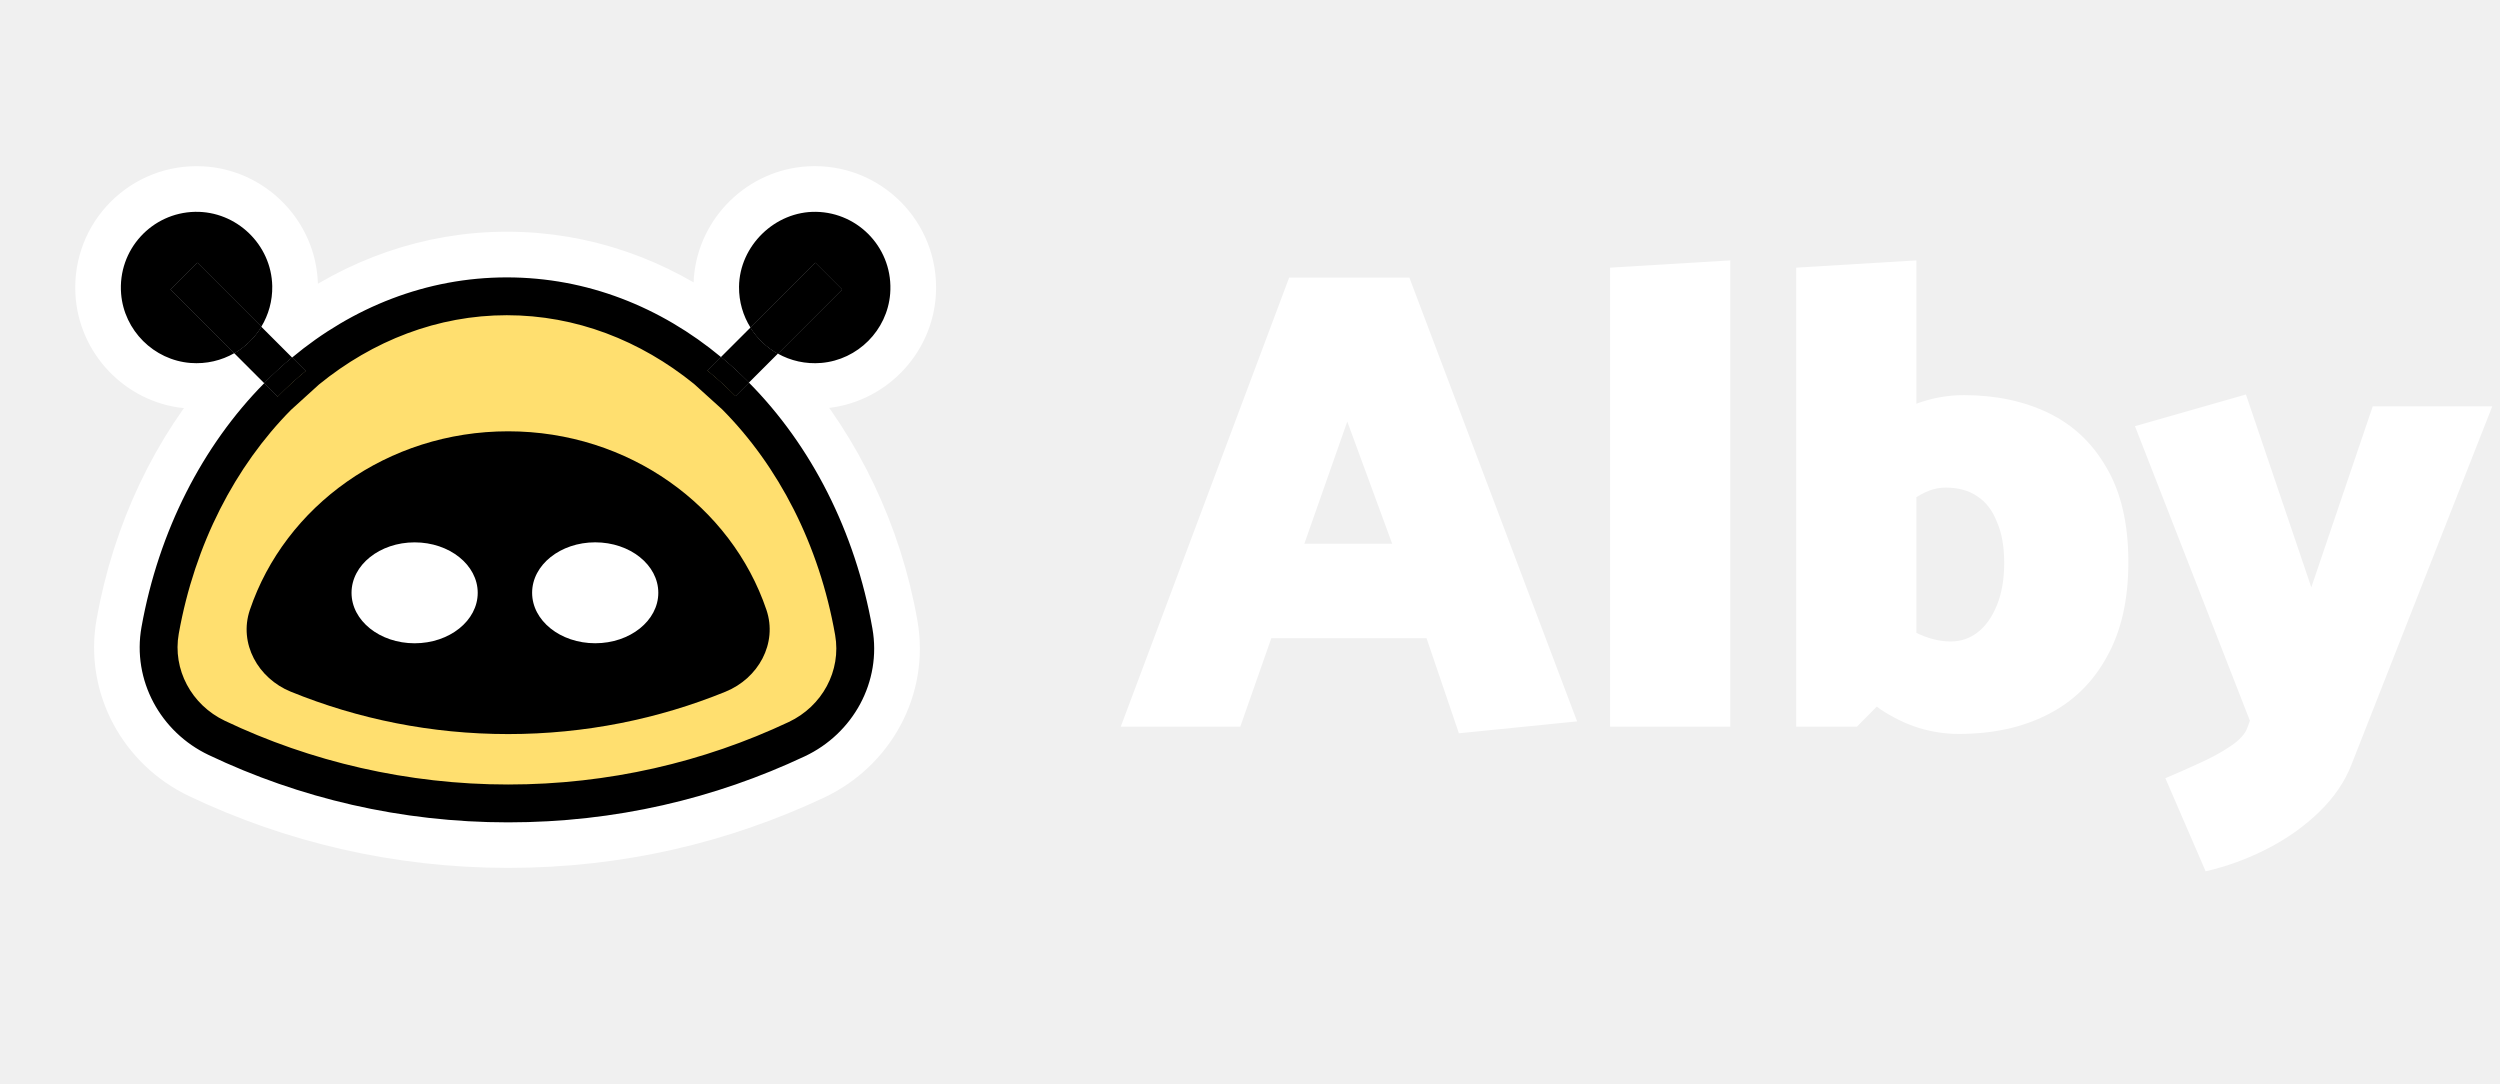
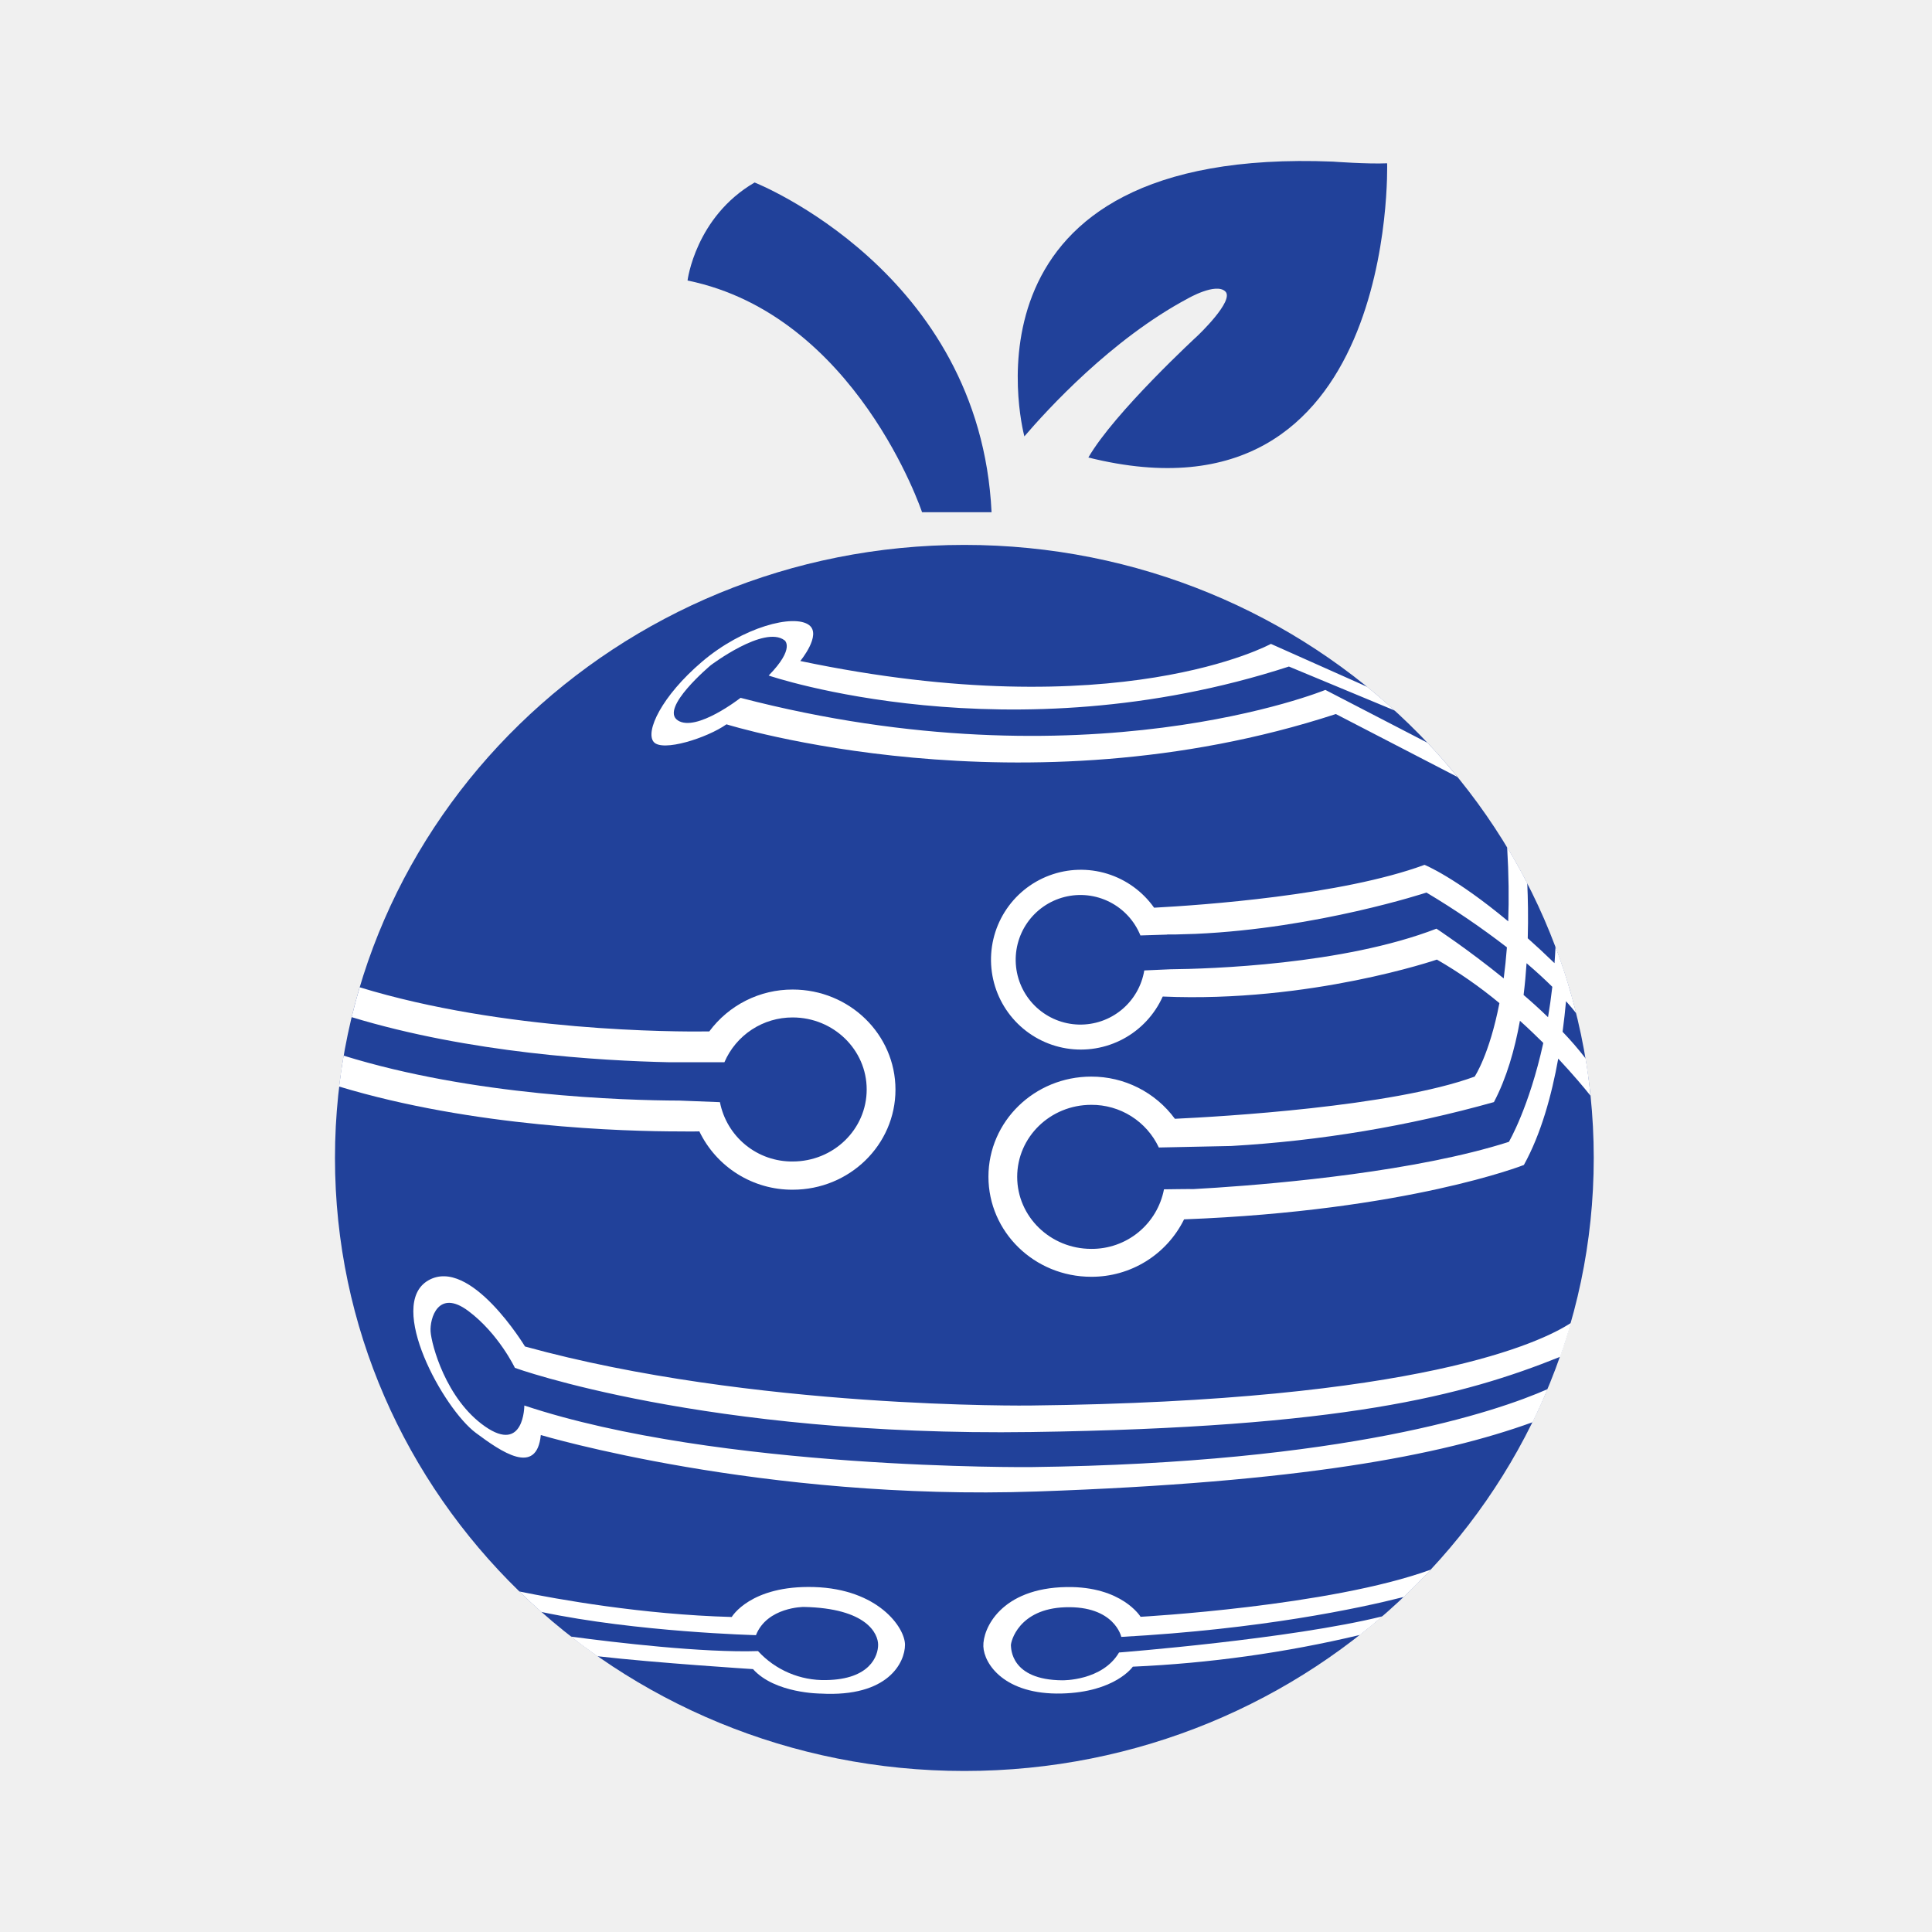
- <svg xmlns="http://www.w3.org/2000/svg" width="1211" height="525" viewBox="0 0 1211 525" fill="none">
-   <path d="M90.078 187.767C97.332 188.509 104.344 187.661 110.765 185.495L110.917 185.632L111.159 185.874C83.853 216.92 64.589 257.099 56.638 301.564C51.004 333.034 67.891 363.293 95.848 376.605C141.418 398.293 192.395 410.423 246.143 410.423C299.891 410.423 349.823 398.535 395.03 377.272C423.093 364.066 440.1 333.822 434.557 302.306C426.697 257.599 407.024 217.481 379.976 185.965C345.825 146.15 380.082 185.798 380.082 185.798C380.082 185.798 391.819 188.342 398.119 187.903C422.427 186.222 442.024 166.368 443.387 142.03C445.007 112.877 421.018 88.903 391.865 90.538C367.86 91.886 348.127 111.014 346.082 134.973C345.446 142.439 346.506 149.618 348.914 156.145L348.521 156.539L348.294 156.766C318.822 135.033 283.671 122.221 245.552 122.221C207.433 122.221 172.04 135.124 142.493 157.008L142.266 156.781L141.903 156.418L141.191 155.706C143.508 149.224 144.507 142.106 143.826 134.715C141.66 110.878 121.972 91.901 98.074 90.554C68.86 88.918 44.871 112.907 46.507 142.091C47.839 165.777 66.467 185.344 90.062 187.782L90.078 187.767Z" fill="white" stroke="white" stroke-width="19.962" />
-   <path fill-rule="evenodd" clip-rule="evenodd" d="M104.98 357.417C85.216 348.012 73.721 326.886 77.568 305.335C85.61 260.325 106.07 220.797 134.451 192.083C138.783 187.691 143.311 183.572 147.991 179.695C175.69 156.872 209.281 143.514 245.492 143.514C281.703 143.514 315.051 156.781 342.69 179.453C347.385 183.299 351.913 187.434 356.26 191.811C384.928 220.691 405.555 260.582 413.537 306.016C417.338 327.597 405.737 348.724 385.913 358.053C343.478 378.014 296.09 389.175 246.098 389.175C196.105 389.175 147.718 377.787 104.95 357.417H104.98Z" fill="#FFDF6F" />
-   <path d="M95.575 127.279L82.611 140.243L113.446 171.078C118.822 167.988 123.35 163.566 126.561 158.265L95.575 127.279Z" fill="black" />
-   <path fill-rule="evenodd" clip-rule="evenodd" d="M395.287 102.609C375.448 102.276 358.183 119.056 357.986 138.895C357.91 146.15 359.955 152.934 363.529 158.659L394.894 127.294L407.857 140.258L376.796 171.305C382.944 174.727 390.184 176.454 397.847 175.803C415.505 174.303 429.772 159.977 431.195 142.318C432.922 120.903 416.232 102.957 395.287 102.609ZM363.529 158.659L349.233 172.94C353.927 176.817 358.44 180.967 362.772 185.329L376.796 171.305C371.374 168.276 366.8 163.914 363.529 158.659ZM422.593 304.441C414.339 257.463 392.879 215.709 362.772 185.329L356.29 191.811C351.943 187.434 347.415 183.314 342.72 179.468L349.233 172.94C320.034 148.709 284.353 134.367 245.507 134.367C206.661 134.367 170.753 148.8 141.494 173.198L148.006 179.71C143.311 183.572 138.798 187.706 134.466 192.098L127.985 185.616C98.165 215.815 76.871 257.19 68.542 303.745C63.938 329.551 77.75 354.615 101.042 365.701C145.007 386.631 194.212 398.353 246.128 398.353C298.044 398.353 346.219 386.874 389.85 366.353C413.219 355.342 427.152 330.293 422.593 304.441ZM382.036 349.754C340.812 369.169 294.742 380.013 246.128 380.013C197.514 380.013 150.489 368.942 108.917 349.148C92.698 341.424 83.505 324.235 86.594 306.97C94.364 263.505 113.991 225.81 140.948 198.565L154.533 186.237C180.642 164.989 212.052 152.692 245.507 152.692C278.961 152.692 310.129 164.883 336.193 185.98L349.808 198.293C377.038 225.689 396.832 263.732 404.541 307.606C407.585 324.917 398.316 342.106 382.036 349.754ZM126.576 158.28C123.365 163.581 118.837 167.988 113.461 171.093L127.985 185.616C132.316 181.225 136.814 177.09 141.494 173.198L126.576 158.28ZM126.576 158.28C130.059 152.541 132.013 145.771 131.877 138.562C131.483 118.495 114.536 102.215 94.469 102.609C73.555 103.033 56.941 120.949 58.668 142.318C60.106 160.067 74.509 174.425 92.258 175.818C100.012 176.424 107.297 174.606 113.461 171.093L82.626 140.258L95.59 127.294L126.576 158.28Z" fill="black" />
-   <path fill-rule="evenodd" clip-rule="evenodd" d="M407.857 140.258L376.796 171.305C371.374 168.276 366.8 163.914 363.529 158.659L394.894 127.295L407.857 140.258Z" fill="black" />
-   <path fill-rule="evenodd" clip-rule="evenodd" d="M362.772 185.329L356.29 191.811C351.943 187.434 347.415 183.315 342.72 179.468L349.232 172.94C353.927 176.817 358.44 180.967 362.772 185.329Z" fill="black" />
-   <path fill-rule="evenodd" clip-rule="evenodd" d="M148.006 179.71C143.311 183.572 138.798 187.706 134.467 192.098L127.985 185.616C132.316 181.225 136.814 177.09 141.494 173.198L148.006 179.71Z" fill="black" />
-   <path fill-rule="evenodd" clip-rule="evenodd" d="M126.576 158.28C123.366 163.581 118.837 167.988 113.461 171.093L82.626 140.258L95.59 127.295L126.576 158.28Z" fill="black" />
-   <path fill-rule="evenodd" clip-rule="evenodd" d="M407.857 140.243L376.796 171.29C371.374 168.261 366.8 163.899 363.529 158.644L394.894 127.279L407.857 140.243Z" fill="black" />
-   <path d="M349.232 172.925L342.705 179.453C347.4 183.299 351.928 187.434 356.275 191.811L362.757 185.329C358.425 180.952 353.912 176.817 349.232 172.94V172.925Z" fill="black" />
-   <path d="M141.478 173.183C136.799 177.075 132.301 181.225 127.969 185.601L134.451 192.083C138.783 187.691 143.311 183.572 147.99 179.695L141.478 173.183Z" fill="black" />
-   <path fill-rule="evenodd" clip-rule="evenodd" d="M140.873 335.064C124.971 328.582 115.536 311.665 121.048 295.4C138.041 245.241 187.624 208.924 246.143 208.924C304.662 208.924 354.245 245.226 371.253 295.4C376.766 311.665 367.33 328.597 351.429 335.064C318.943 348.3 283.399 355.585 246.158 355.585C208.918 355.585 173.373 348.3 140.888 335.064H140.873Z" fill="black" />
-   <path d="M288.321 311.59C305.2 311.59 318.883 300.646 318.883 287.146C318.883 273.646 305.2 262.703 288.321 262.703C271.442 262.703 257.759 273.646 257.759 287.146C257.759 300.646 271.442 311.59 288.321 311.59Z" fill="white" />
-   <path d="M200.845 311.605C217.724 311.605 231.407 300.661 231.407 287.161C231.407 273.661 217.724 262.718 200.845 262.718C183.966 262.718 170.283 273.661 170.283 287.161C170.283 300.661 183.966 311.605 200.845 311.605Z" fill="white" />
-   <path d="M674.375 263.384L652.621 204.2L631.826 263.384H674.375ZM624.468 134.459H682.693L763.95 349.441L706.686 355.199L691.01 309.132H615.831L600.795 352H542.891L624.468 134.459ZM838.15 352H779.926V129.661L838.15 126.142V352ZM899.496 352H870.064V129.661L928.288 126.142V322.888L899.496 352ZM909.413 257.306L893.098 219.876C896.937 215.184 901.842 210.705 907.814 206.44C913.999 201.961 920.823 198.335 928.288 195.563C935.753 192.79 943.43 191.404 951.322 191.404C966.677 191.404 980.327 194.283 992.27 200.042C1004.21 205.8 1013.6 214.651 1020.42 226.594C1027.46 238.538 1030.98 253.787 1030.98 272.342C1030.98 290.683 1027.46 306.039 1020.42 318.409C1013.6 330.779 1004 340.057 991.631 346.242C979.474 352.427 965.185 355.519 948.762 355.519C942.364 355.519 935.966 354.559 929.568 352.64C923.383 350.72 917.198 347.734 911.013 343.682C905.041 339.417 899.069 333.872 893.098 327.047L909.413 292.816C915.598 298.575 921.676 303.053 927.648 306.252C933.62 309.238 939.378 310.731 944.923 310.731C949.829 310.731 954.201 309.238 958.04 306.252C961.879 303.267 964.971 298.895 967.317 293.136C969.663 287.378 970.836 280.553 970.836 272.662C970.836 264.77 969.663 258.159 967.317 252.827C965.185 247.282 961.985 243.123 957.72 240.351C953.668 237.578 948.549 236.192 942.364 236.192C937.246 236.192 932.02 238.111 926.688 241.95C921.357 245.789 915.598 250.908 909.413 257.306ZM1088.57 352.64L1089.85 349.121L1034.18 206.44L1087.93 191.084L1119.6 284.498L1149.35 196.842H1207.25L1139.11 370.235C1135.91 378.553 1130.69 386.231 1123.44 393.269C1116.19 400.307 1107.76 406.279 1098.16 411.184C1088.57 416.089 1078.65 419.715 1068.41 422.061L1048.9 376.953C1054.02 374.82 1059.35 372.474 1064.89 369.915C1070.65 367.356 1075.77 364.583 1080.25 361.597C1084.73 358.612 1087.5 355.626 1088.57 352.64Z" fill="white" />
+ <svg xmlns="http://www.w3.org/2000/svg" width="600" height="600" viewBox="0 0 600 600" fill="none">
+   <path d="M299.491 549.992C407.441 549.992 494.952 464.755 494.952 359.609C494.952 254.462 407.441 169.225 299.491 169.225C191.541 169.225 104.03 254.462 104.03 359.609C104.03 464.755 191.541 549.992 299.491 549.992Z" fill="#21419A" />
+   <path d="M443.335 230.678L440.596 229.267L411.603 214.257C411.603 214.257 337.431 244.678 229.988 216.718C229.988 216.718 216.222 227.486 210.493 223.723C204.765 219.961 220.721 206.601 220.721 206.601C220.721 206.601 237.287 194.082 243.625 198.836C243.625 198.836 247.104 201.227 238.716 209.793C238.716 209.793 313.158 235.291 400.286 207.001L433.167 220.671C430.381 218.123 427.515 215.661 424.57 213.286L394.697 199.966C394.697 199.966 347.249 225.985 248.534 205.28C248.534 205.28 255.282 197.144 251.263 194.122C246.594 190.61 230.738 194.653 218.011 205.51C205.445 216.218 200.316 227.226 203.015 230.418C205.714 233.61 219.611 229.187 225.61 224.944C225.61 224.944 317.237 253.634 414.862 221.752L452.643 241.306C449.677 237.65 446.574 234.107 443.335 230.678Z" fill="white" />
+   <path d="M223.82 207.402C217.671 212.235 213.962 217.689 215.542 219.6C217.122 221.512 223.39 219.14 229.538 214.307C235.687 209.473 239.396 204.019 237.816 202.108C236.237 200.197 229.968 202.578 223.82 207.402ZM227.679 212.055C225.229 213.986 222.68 214.857 221.96 214.056C221.241 213.256 222.68 210.954 225.13 209.053C227.579 207.152 230.128 206.251 230.848 207.052C231.568 207.852 230.128 210.134 227.679 212.065V212.055Z" fill="#21419A" />
+   <path d="M246.164 352.804C248.996 352.727 251.743 351.816 254.06 350.185C256.378 348.555 258.163 346.276 259.194 343.635C260.224 340.993 260.454 338.106 259.854 335.335C259.254 332.564 257.851 330.031 255.821 328.054C253.79 326.076 251.223 324.742 248.439 324.217C245.654 323.693 242.778 324.002 240.168 325.105C237.559 326.209 235.332 328.058 233.767 330.422C232.201 332.785 231.367 335.558 231.368 338.394C231.394 340.312 231.798 342.207 232.555 343.97C233.313 345.732 234.41 347.328 235.784 348.666C237.158 350.005 238.782 351.059 240.563 351.769C242.344 352.478 244.247 352.83 246.164 352.804ZM246.164 333.02C247.219 333.049 248.242 333.389 249.105 333.998C249.968 334.606 250.633 335.455 251.016 336.439C251.4 337.423 251.485 338.499 251.261 339.531C251.037 340.563 250.514 341.507 249.758 342.243C249.002 342.98 248.045 343.477 247.008 343.673C245.971 343.868 244.899 343.753 243.927 343.342C242.954 342.932 242.125 342.243 241.541 341.363C240.958 340.483 240.646 339.45 240.646 338.394C240.652 337.676 240.8 336.966 241.081 336.306C241.363 335.645 241.771 335.047 242.284 334.545C242.797 334.043 243.403 333.647 244.069 333.38C244.735 333.113 245.447 332.981 246.164 332.99V333.02Z" fill="#21419A" />
+   <path d="M338.881 351.073C336.049 351.149 333.303 352.06 330.985 353.691C328.668 355.322 326.882 357.601 325.852 360.242C324.821 362.883 324.591 365.77 325.191 368.541C325.791 371.313 327.194 373.845 329.225 375.823C331.255 377.8 333.823 379.135 336.607 379.659C339.391 380.183 342.268 379.874 344.877 378.771C347.487 377.667 349.714 375.818 351.279 373.455C352.844 371.091 353.678 368.318 353.677 365.483C353.651 363.564 353.248 361.669 352.49 359.907C351.732 358.144 350.635 356.548 349.261 355.21C347.887 353.872 346.263 352.818 344.482 352.108C342.701 351.398 340.798 351.046 338.881 351.073ZM338.881 370.857C337.826 370.827 336.803 370.487 335.94 369.879C335.077 369.271 334.413 368.422 334.029 367.437C333.646 366.453 333.561 365.378 333.784 364.345C334.008 363.313 334.531 362.37 335.287 361.633C336.044 360.896 337 360.399 338.038 360.204C339.075 360.008 340.146 360.123 341.119 360.534C342.091 360.945 342.921 361.633 343.504 362.513C344.088 363.394 344.399 364.426 344.4 365.483C344.379 366.928 343.786 368.305 342.751 369.312C341.716 370.32 340.324 370.875 338.881 370.857Z" fill="#21419A" />
+   <path d="M335.292 285.086C332.725 285.112 330.223 285.898 328.102 287.345C325.981 288.792 324.335 290.836 323.373 293.218C322.411 295.6 322.175 298.214 322.695 300.731C323.215 303.247 324.468 305.553 326.296 307.357C328.123 309.161 330.444 310.383 332.965 310.869C335.485 311.355 338.093 311.083 340.46 310.087C342.826 309.091 344.845 307.416 346.261 305.273C347.678 303.13 348.428 300.615 348.419 298.045C348.412 296.33 348.067 294.633 347.403 293.052C346.738 291.471 345.768 290.037 344.548 288.833C343.328 287.628 341.883 286.677 340.294 286.034C338.705 285.391 337.005 285.069 335.292 285.086ZM335.292 302.879C334.34 302.865 333.413 302.57 332.629 302.03C331.844 301.491 331.236 300.731 330.881 299.847C330.526 298.963 330.44 297.993 330.635 297.06C330.829 296.127 331.294 295.273 331.972 294.604C332.65 293.935 333.511 293.481 334.445 293.3C335.38 293.12 336.347 293.219 337.226 293.587C338.104 293.955 338.854 294.574 339.382 295.368C339.909 296.161 340.191 297.092 340.191 298.045C340.18 299.336 339.658 300.57 338.74 301.476C337.822 302.382 336.582 302.887 335.292 302.879Z" fill="#21419A" />
+   <path d="M163.045 418.17C163.045 418.17 146.049 390.08 132.983 397.655C119.916 405.231 137.691 437.503 147.779 444.999C155.627 450.833 166.664 458.548 167.954 445.659C167.954 445.659 236.467 466.173 322.165 463.191C403.685 460.349 447.264 452.074 475.957 441.686C477.609 438.317 479.162 434.891 480.615 431.409C464.689 438.414 418.001 454.375 320.316 455.616C320.316 455.616 223.17 456.617 162.835 436.493C162.835 436.493 162.835 451.503 150.628 442.997C138.421 434.491 133.992 417.499 133.722 413.516C133.453 409.534 136.042 400.107 145.45 407.142C154.857 414.177 159.906 424.804 159.906 424.804C159.906 424.804 218.811 446.189 320.296 444.728C416.841 443.337 454.262 433.531 484.534 421.362C485.754 417.9 486.87 414.39 487.884 410.835C478.836 416.769 441.125 435.162 320.156 436.493C320.116 436.493 233.807 437.693 163.045 418.17Z" fill="white" />
+   <path d="M140.621 413.737C137.482 415.508 138.101 422.283 142.02 428.887C145.939 435.492 151.648 439.405 154.797 437.643C157.946 435.882 157.317 429.097 153.398 422.493C149.479 415.888 143.76 411.965 140.621 413.737ZM149.778 430.548C148.779 431.139 146.839 429.838 145.54 427.646C144.24 425.455 144.03 423.203 145.08 422.643C146.129 422.082 148.019 423.353 149.319 425.545C150.618 427.736 150.818 429.958 149.778 430.548Z" fill="#21419A" />
+   <path d="M331.293 492.872C310.838 493.173 305.18 505.821 305.389 511.295C305.599 516.769 311.968 526.356 329.663 525.936C346.369 525.535 351.808 517.6 351.808 517.6C375.584 516.555 399.207 513.254 422.36 507.743C424.74 505.868 427.072 503.94 429.358 501.959C400.846 509.044 347.529 513.197 347.529 513.197C342.31 522.063 329.943 521.833 329.943 521.833C313.787 521.733 314.037 511.826 313.947 511.005C313.877 509.904 316.307 499.627 330.823 499.147C346.159 498.646 348.229 508.353 348.229 508.353C391.588 505.962 421.89 499.527 435.947 495.954C438.839 493.206 441.645 490.374 444.365 487.458C412.992 498.887 354.217 502.109 354.217 502.109C354.217 502.109 348.479 492.622 331.293 492.872Z" fill="white" />
+   <path d="M330.073 504.32C323.815 504.871 319.006 508.223 319.336 511.806C319.666 515.388 325.014 517.81 331.283 517.279C337.551 516.749 342.35 513.377 342.02 509.794C341.69 506.212 336.292 503.77 330.073 504.32ZM330.943 513.637C328.833 513.827 327.034 512.996 326.944 511.796C326.854 510.595 328.444 509.464 330.553 509.274C332.662 509.084 334.462 509.914 334.552 511.115C334.642 512.316 333.052 513.447 330.943 513.637Z" fill="#21419A" />
+   <path d="M253.312 517.93C259.651 518.61 265.159 516.129 265.619 512.376C266.079 508.623 261.3 505.041 254.962 504.37C248.624 503.7 243.115 506.172 242.655 509.924C242.195 513.677 246.974 517.249 253.312 517.93ZM254.312 509.544C256.442 509.774 258.051 510.985 257.901 512.246C257.751 513.507 255.902 514.347 253.762 514.117C251.623 513.887 250.023 512.676 250.173 511.415C250.323 510.154 252.203 509.314 254.312 509.544Z" fill="#21419A" />
+   <path d="M254.872 525.955C275.937 527.136 281.055 516.179 281.055 510.805C281.055 505.431 272.668 493.473 252.833 492.872C232.997 492.272 227.249 502.169 227.249 502.169C199.546 501.428 173.003 496.645 161.266 494.243C163.498 496.418 165.781 498.539 168.114 500.608C197.916 506.882 234.767 507.813 234.767 507.813C238.246 499.047 249.593 499.047 249.593 499.047C269.278 499.447 272.708 507.412 272.708 510.805C272.708 514.197 270.258 521.562 256.552 521.763C252.59 521.854 248.654 521.098 245.008 519.545C241.361 517.991 238.088 515.677 235.407 512.756C218.301 513.327 191.148 510.104 177.321 508.263C179.987 510.365 182.73 512.396 185.549 514.357C203.885 516.459 233.857 518.36 233.857 518.36C240.656 525.955 254.872 525.955 254.872 525.955Z" fill="white" />
+   <path d="M492.432 328.727C490.197 325.835 487.808 323.065 485.274 320.431C485.724 317.069 486.074 313.866 486.344 310.934C487.584 312.315 488.633 313.566 489.513 314.687C488.693 311.398 487.79 308.146 486.804 304.93C486.534 304.04 486.254 303.149 485.974 302.268C485.074 299.486 484.111 296.734 483.085 294.013C483.005 295.754 482.885 297.445 482.765 299.116C479.859 296.307 477.09 293.732 474.457 291.391C474.647 284.886 474.517 279.012 474.307 274.289C472.347 270.493 470.265 266.767 468.059 263.111C468.568 271.647 468.638 279.322 468.388 286.127C451.853 272.347 442.395 268.585 442.395 268.585C416.611 278.081 373.072 281.113 358.416 281.894C354.861 276.871 349.747 273.165 343.869 271.352C337.992 269.539 331.681 269.722 325.918 271.871C320.155 274.02 315.263 278.015 312.003 283.236C308.743 288.456 307.299 294.608 307.894 300.735C308.489 306.862 311.09 312.62 315.293 317.114C319.496 321.608 325.065 324.586 331.134 325.584C337.203 326.582 343.431 325.544 348.849 322.632C354.268 319.721 358.573 315.098 361.095 309.483C406.944 311.485 446.244 298.005 446.244 298.005C453.084 301.957 459.579 306.48 465.659 311.525C462.53 327.636 457.961 334.351 457.961 334.351C432.338 343.737 378.931 346.79 364.874 347.45C361.878 343.373 357.962 340.061 353.445 337.785C348.928 335.509 343.938 334.332 338.881 334.351C321.255 334.351 306.969 348.271 306.969 365.433C306.969 382.595 321.255 396.515 338.881 396.515C344.875 396.545 350.757 394.89 355.856 391.737C360.956 388.584 365.068 384.061 367.724 378.682C437.266 376.02 473.257 361.79 473.257 361.79C478.606 352.113 481.895 340.045 483.925 328.767C488.593 333.77 492.042 337.873 493.922 340.255C493.602 336.382 493.062 332.54 492.432 328.727ZM446.104 288.409C417.111 299.616 375.662 300.897 363.445 301.017L355.367 301.378C354.569 306.171 352.066 310.513 348.319 313.603C344.572 316.693 339.835 318.321 334.982 318.188C330.129 318.054 325.489 316.167 321.917 312.876C318.346 309.585 316.085 305.111 315.552 300.281C315.019 295.451 316.249 290.592 319.017 286.599C321.784 282.607 325.901 279.752 330.608 278.561C335.314 277.37 340.292 277.924 344.623 280.12C348.953 282.316 352.343 286.007 354.167 290.51L362.465 290.25V290.2H365.314L371.313 290.02C409.183 288.329 442.995 277.191 442.995 277.191C451.657 282.357 460.004 288.038 467.989 294.203C467.719 297.665 467.379 300.877 466.989 303.849C455.752 294.733 446.104 288.409 446.104 288.409ZM468.598 354.615C439.946 363.772 397.736 367.514 377.791 368.845C374.862 369.035 372.403 369.185 370.543 369.285C370.543 369.215 361.485 369.355 361.485 369.355C360.477 374.598 357.663 379.319 353.535 382.699C349.406 386.078 344.224 387.9 338.891 387.849C326.214 387.849 315.897 377.841 315.897 365.483C315.897 353.124 326.174 343.117 338.891 343.117C343.29 343.084 347.606 344.315 351.328 346.663C355.049 349.011 358.019 352.379 359.886 356.366L382.38 355.896C409.981 354.305 437.329 349.735 463.95 342.266C467.869 334.831 470.408 326.015 472.028 317.009C474.627 319.35 477.026 321.662 479.286 323.894C474.867 343.998 468.598 354.615 468.598 354.615ZM480.755 315.898C478.286 313.516 475.757 311.205 473.167 308.993C473.577 305.661 473.877 302.358 474.087 299.136C477.186 301.778 479.826 304.23 482.085 306.461C481.705 309.764 481.262 312.909 480.755 315.898Z" fill="white" />
+   <path d="M217.191 351.363C219.819 356.817 223.937 361.413 229.069 364.619C234.201 367.825 240.135 369.509 246.184 369.475C263.81 369.475 278.096 355.556 278.096 338.394C278.096 321.232 263.81 307.312 246.184 307.312C241.148 307.295 236.179 308.464 231.678 310.724C227.176 312.984 223.269 316.271 220.271 320.321C209.273 320.471 156.597 320.371 111.698 306.611C110.792 309.667 109.958 312.756 109.199 315.878C145.879 327.046 186.469 329.437 207.784 329.888H224.97C226.752 325.746 229.711 322.219 233.479 319.746C237.248 317.273 241.658 315.963 246.164 315.978C258.841 315.978 269.158 325.985 269.158 338.344C269.158 350.702 258.881 360.709 246.164 360.709C240.843 360.762 235.671 358.948 231.546 355.583C227.421 352.218 224.602 347.514 223.58 342.286L211.003 341.796C193.557 341.736 146.889 340.315 106.709 327.836C106.163 331.012 105.696 334.211 105.31 337.433C147.039 350.062 193.737 351.373 211.283 351.373C213.992 351.423 215.992 351.393 217.191 351.363Z" fill="white" />
+   <path d="M430.788 50.712C424.73 50.992 413.962 50.191 413.962 50.191C295.912 45.408 317.207 131.969 318.126 135.521C325.125 127.355 345.12 105.37 368.914 92.691C368.914 92.691 377.571 87.688 380.531 90.51C383.49 93.331 371.943 104.249 371.943 104.249C371.943 104.249 346.109 128.036 338.001 142.086C434.137 166.053 430.788 50.712 430.788 50.712Z" fill="#21419A" />
+   <path d="M213.522 87.117C213.522 87.117 215.962 67.383 234.357 56.676C234.357 56.676 304.34 84.295 307.939 159.078H286.354C286.354 159.078 265.889 97.825 213.522 87.117Z" fill="#21419A" />
</svg>
